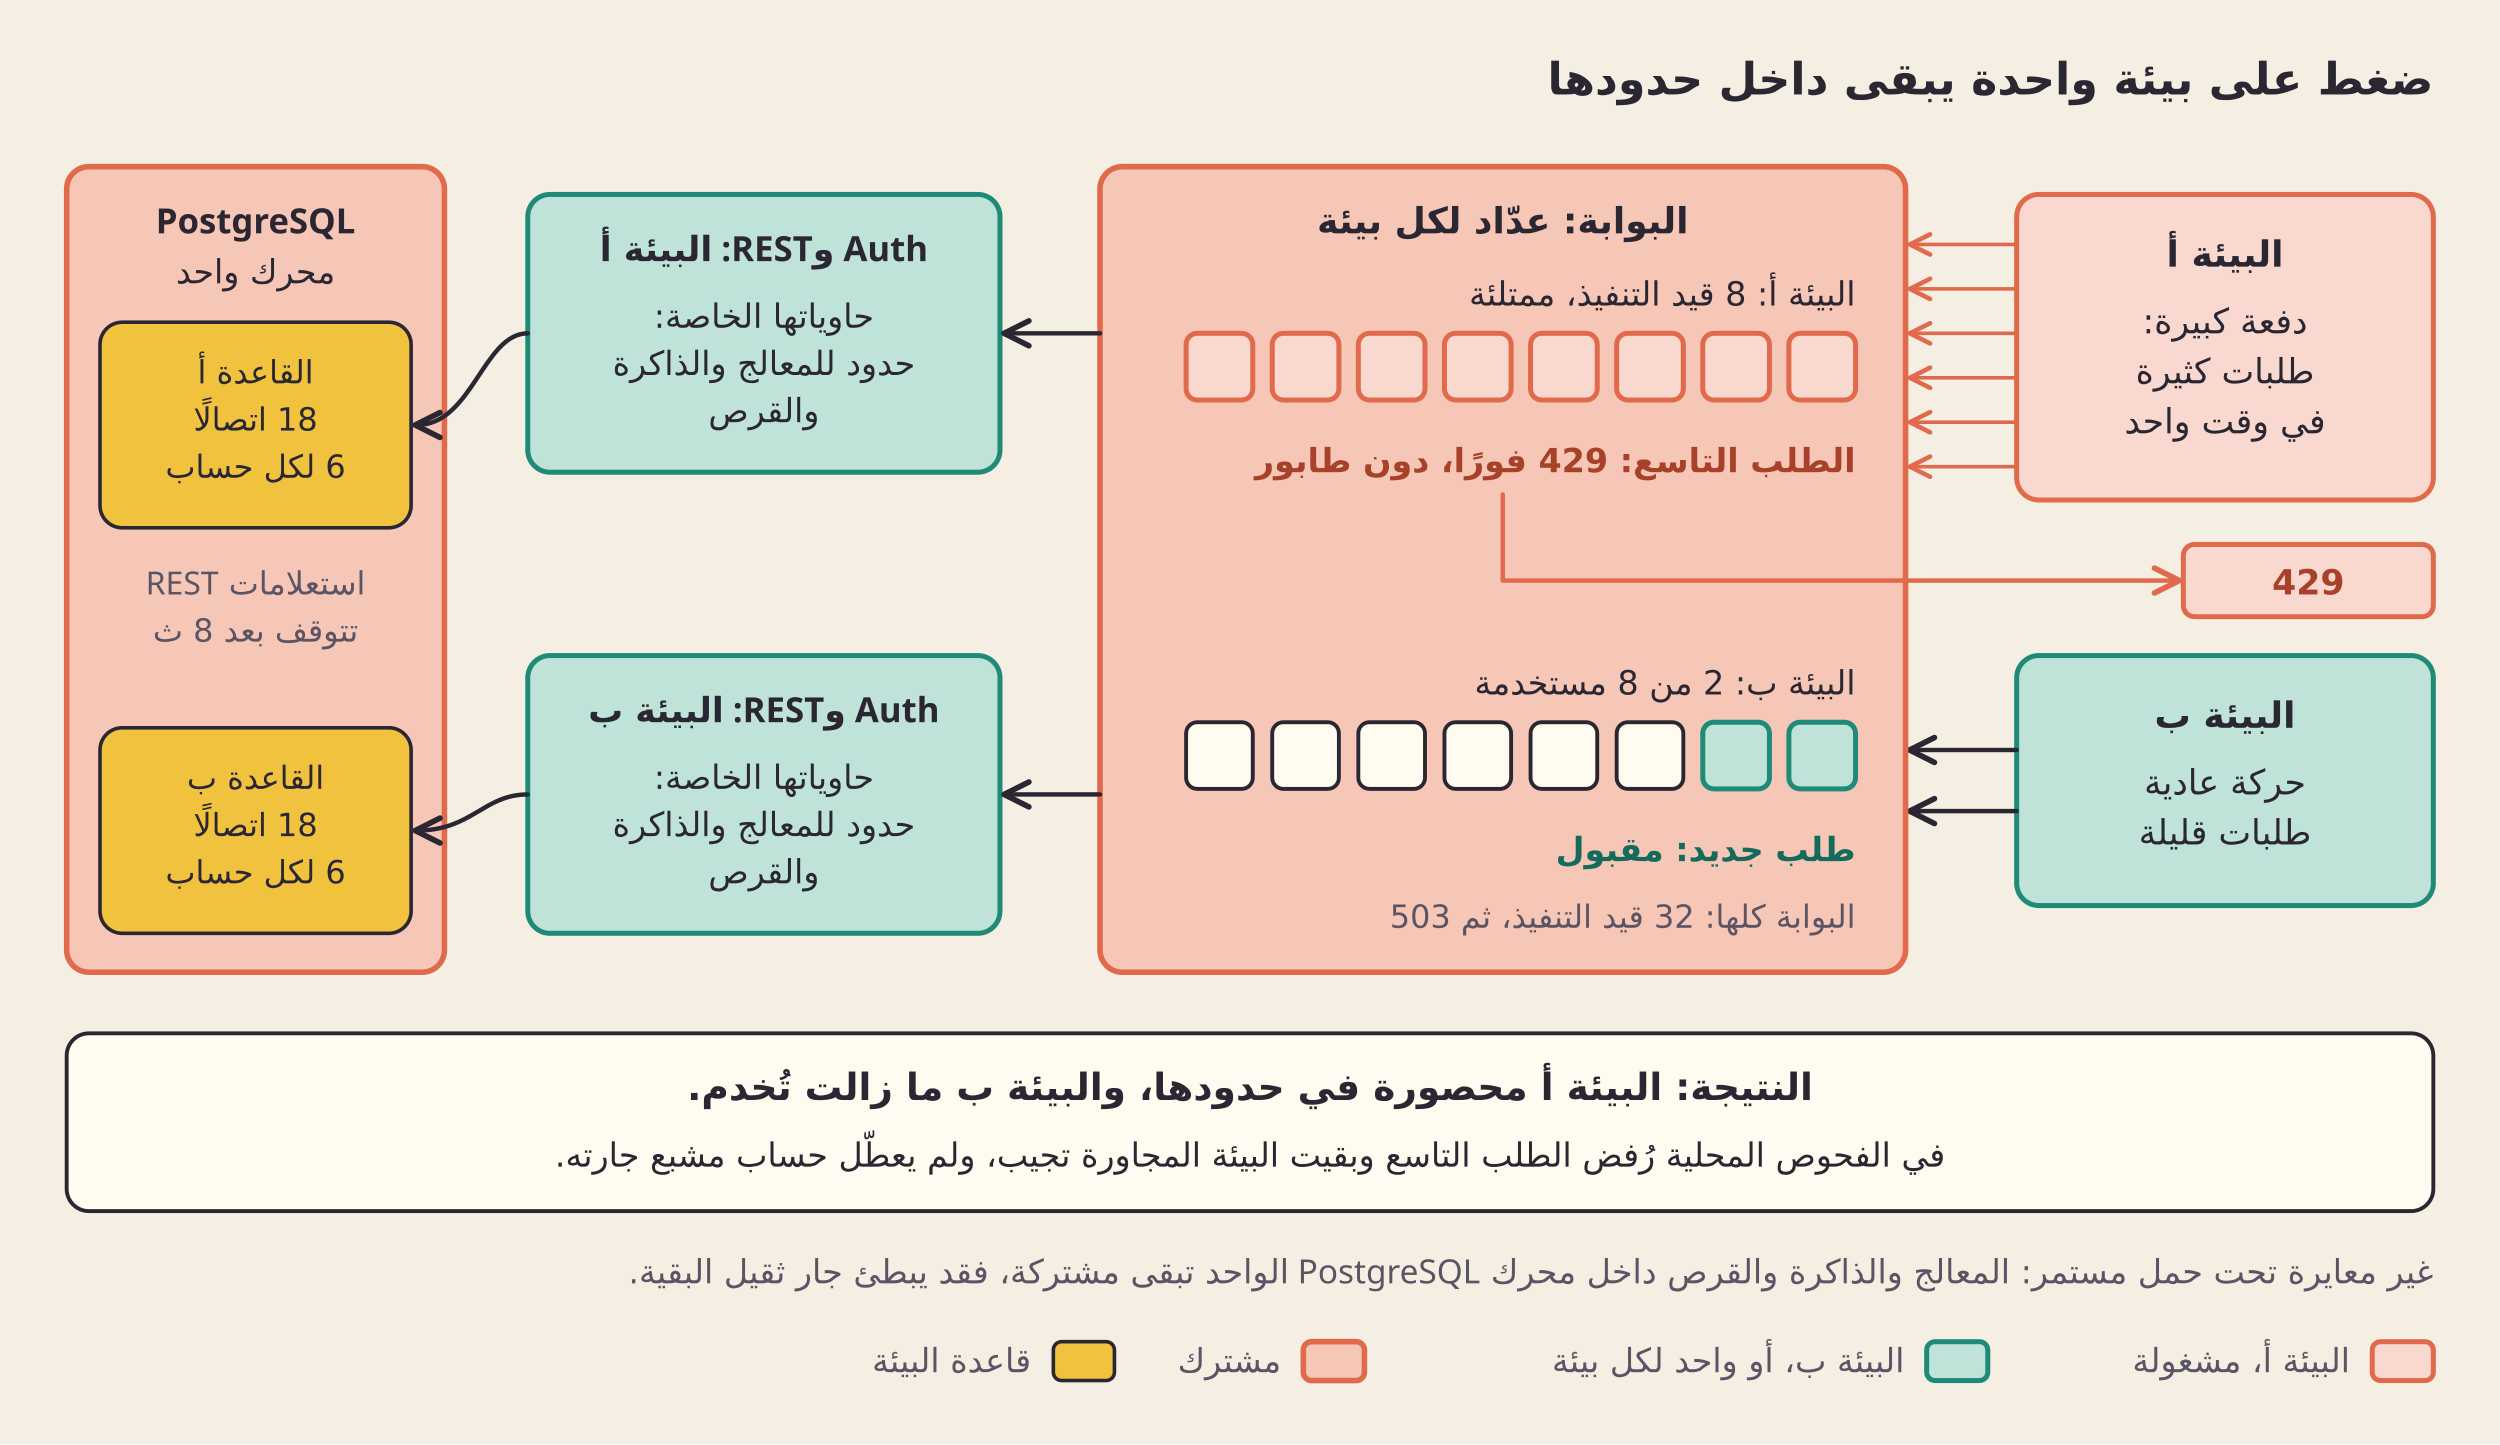
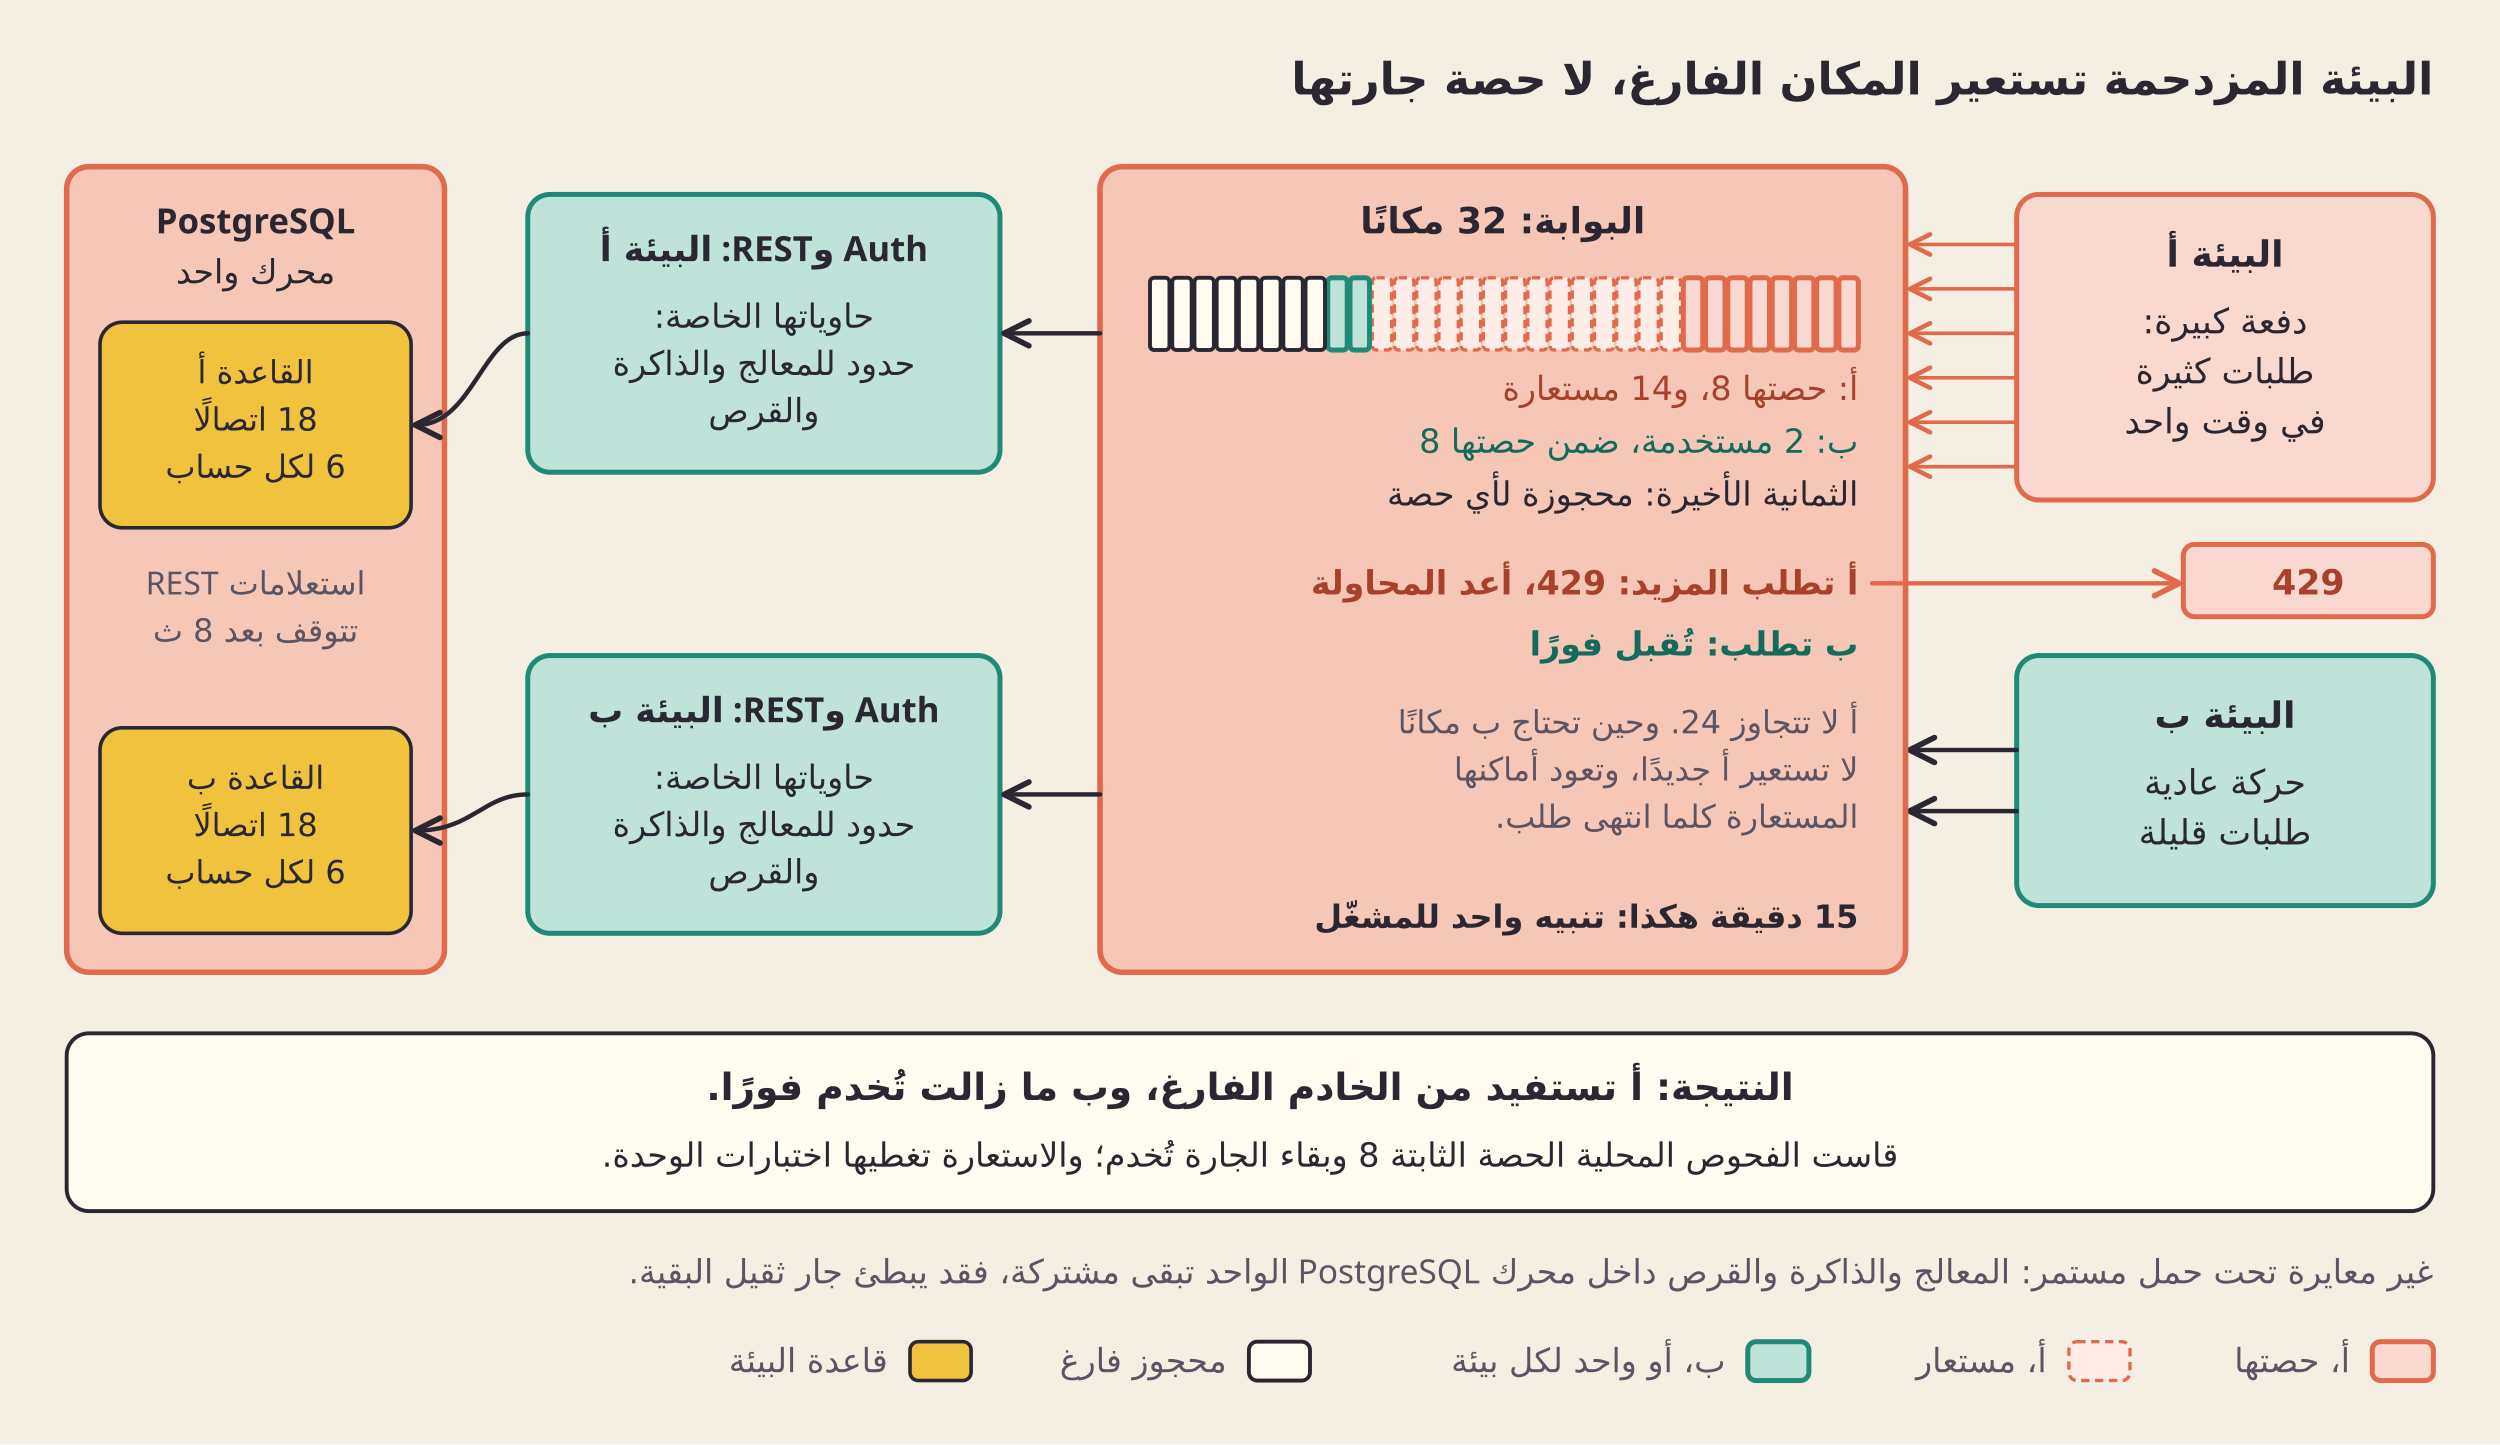
<svg xmlns="http://www.w3.org/2000/svg" viewBox="0 0 900 520" width="900" height="520" role="img" aria-labelledby="loadisa-t loadisa-d" xml:lang="ar" direction="rtl">
  <defs>
    <marker id="loadisa-i" viewBox="0 0 10 10" refX="8.5" refY="5" markerWidth="7" markerHeight="7" orient="auto-start-reverse">
      <path d="M1 1 L9 5 L1 9" fill="none" stroke="#2A2632" stroke-width="1.8" stroke-linecap="round" stroke-linejoin="round" />
    </marker>
    <marker id="loadisa-c" viewBox="0 0 10 10" refX="8.5" refY="5" markerWidth="7" markerHeight="7" orient="auto-start-reverse">
      <path d="M1 1 L9 5 L1 9" fill="none" stroke="#E06A4B" stroke-width="1.8" stroke-linecap="round" stroke-linejoin="round" />
    </marker>
  </defs>
  <rect x="0" y="0" width="900" height="520" fill="#F5EFE3" />
  <g font-family="system-ui, sans-serif" fill="#2A2632" text-anchor="middle">
-     <text x="876" y="34" font-size="16" font-weight="700" text-anchor="start">ضغط على بيئة واحدة يبقى داخل حدودها</text>
+     <text x="876" y="34" font-size="16" font-weight="700" text-anchor="start">البيئة المزدحمة تستعير المكان الفارغ، لا حصة جارتها</text>
    <rect x="726" y="70" width="150" height="110" rx="8" fill="#F9D9CF" stroke="#E06A4B" stroke-width="1.8" />
    <text x="801" y="96" font-size="13" font-weight="700">البيئة أ</text>
    <text x="801" y="120" font-size="12.5">دفعة كبيرة:</text>
    <text x="801" y="138" font-size="12.5">طلبات كثيرة</text>
    <text x="801" y="156" font-size="12.5">في وقت واحد</text>
    <rect x="726" y="236" width="150" height="90" rx="8" fill="#BFE3D8" stroke="#1F8A78" stroke-width="1.8" />
    <text x="801" y="262" font-size="13" font-weight="700">البيئة ب</text>
    <text x="801" y="286" font-size="12.5">حركة عادية</text>
    <text x="801" y="304" font-size="12.5">طلبات قليلة</text>
    <path d="M726 88 L688 88" fill="none" stroke="#E06A4B" stroke-width="1.3" stroke-linecap="round" stroke-linejoin="round" marker-end="url(#loadisa-c)" />
    <path d="M726 104 L688 104" fill="none" stroke="#E06A4B" stroke-width="1.3" stroke-linecap="round" stroke-linejoin="round" marker-end="url(#loadisa-c)" />
    <path d="M726 120 L688 120" fill="none" stroke="#E06A4B" stroke-width="1.3" stroke-linecap="round" stroke-linejoin="round" marker-end="url(#loadisa-c)" />
    <path d="M726 136 L688 136" fill="none" stroke="#E06A4B" stroke-width="1.3" stroke-linecap="round" stroke-linejoin="round" marker-end="url(#loadisa-c)" />
    <path d="M726 152 L688 152" fill="none" stroke="#E06A4B" stroke-width="1.3" stroke-linecap="round" stroke-linejoin="round" marker-end="url(#loadisa-c)" />
    <path d="M726 168 L688 168" fill="none" stroke="#E06A4B" stroke-width="1.3" stroke-linecap="round" stroke-linejoin="round" marker-end="url(#loadisa-c)" />
    <path d="M726 270 L688 270" fill="none" stroke="#2A2632" stroke-width="1.6" stroke-linecap="round" stroke-linejoin="round" marker-end="url(#loadisa-i)" />
    <path d="M726 292 L688 292" fill="none" stroke="#2A2632" stroke-width="1.6" stroke-linecap="round" stroke-linejoin="round" marker-end="url(#loadisa-i)" />
    <rect x="396" y="60" width="290" height="290" rx="8" fill="#F6C7B6" stroke="#E06A4B" stroke-width="2" />
-     <text x="541" y="84" font-size="13" font-weight="700">البوابة: عدّاد لكل بيئة</text>
-     <text x="668" y="110" font-size="12" text-anchor="start">البيئة أ: 8 قيد التنفيذ، ممتلئة</text>
-     <rect x="644" y="120" width="24" height="24" rx="4" fill="#F9D9CF" stroke="#E06A4B" stroke-width="1.8" />
-     <rect x="613" y="120" width="24" height="24" rx="4" fill="#F9D9CF" stroke="#E06A4B" stroke-width="1.8" />
-     <rect x="582" y="120" width="24" height="24" rx="4" fill="#F9D9CF" stroke="#E06A4B" stroke-width="1.8" />
-     <rect x="551" y="120" width="24" height="24" rx="4" fill="#F9D9CF" stroke="#E06A4B" stroke-width="1.8" />
-     <rect x="520" y="120" width="24" height="24" rx="4" fill="#F9D9CF" stroke="#E06A4B" stroke-width="1.8" />
-     <rect x="489" y="120" width="24" height="24" rx="4" fill="#F9D9CF" stroke="#E06A4B" stroke-width="1.8" />
-     <rect x="458" y="120" width="24" height="24" rx="4" fill="#F9D9CF" stroke="#E06A4B" stroke-width="1.8" />
-     <rect x="427" y="120" width="24" height="24" rx="4" fill="#F9D9CF" stroke="#E06A4B" stroke-width="1.8" />
-     <text x="668" y="170" font-size="12" font-weight="700" fill="#A8412A" text-anchor="start">الطلب التاسع: 429 فورًا، دون طابور</text>
-     <text x="668" y="250" font-size="12" text-anchor="start">البيئة ب: 2 من 8 مستخدمة</text>
-     <rect x="644" y="260" width="24" height="24" rx="4" fill="#BFE3D8" stroke="#1F8A78" stroke-width="1.8" />
-     <rect x="613" y="260" width="24" height="24" rx="4" fill="#BFE3D8" stroke="#1F8A78" stroke-width="1.8" />
-     <rect x="582" y="260" width="24" height="24" rx="4" fill="#FFFBF1" stroke="#2A2632" stroke-width="1.4" />
-     <rect x="551" y="260" width="24" height="24" rx="4" fill="#FFFBF1" stroke="#2A2632" stroke-width="1.4" />
-     <rect x="520" y="260" width="24" height="24" rx="4" fill="#FFFBF1" stroke="#2A2632" stroke-width="1.4" />
-     <rect x="489" y="260" width="24" height="24" rx="4" fill="#FFFBF1" stroke="#2A2632" stroke-width="1.4" />
-     <rect x="458" y="260" width="24" height="24" rx="4" fill="#FFFBF1" stroke="#2A2632" stroke-width="1.4" />
-     <rect x="427" y="260" width="24" height="24" rx="4" fill="#FFFBF1" stroke="#2A2632" stroke-width="1.4" />
-     <text x="668" y="310" font-size="12" font-weight="700" fill="#146B5C" text-anchor="start">طلب جديد: مقبول</text>
-     <text x="668" y="334" font-size="11.5" fill="#5B5465" text-anchor="start">البوابة كلها: 32 قيد التنفيذ، ثم 503</text>
-     <path d="M541 178 L541 209 L784 209" fill="none" stroke="#E06A4B" stroke-width="1.6" stroke-linecap="round" stroke-linejoin="round" marker-end="url(#loadisa-c)" />
+     <text x="541" y="84" font-size="13" font-weight="700">البوابة: 32 مكانًا</text>
+     <rect x="662" y="100" width="7" height="26" rx="1.5" fill="#F9D9CF" stroke="#E06A4B" stroke-width="1.8" />
+     <rect x="654" y="100" width="7" height="26" rx="1.5" fill="#F9D9CF" stroke="#E06A4B" stroke-width="1.8" />
+     <rect x="646" y="100" width="7" height="26" rx="1.5" fill="#F9D9CF" stroke="#E06A4B" stroke-width="1.8" />
+     <rect x="638" y="100" width="7" height="26" rx="1.5" fill="#F9D9CF" stroke="#E06A4B" stroke-width="1.8" />
+     <rect x="630" y="100" width="7" height="26" rx="1.5" fill="#F9D9CF" stroke="#E06A4B" stroke-width="1.8" />
+     <rect x="622" y="100" width="7" height="26" rx="1.5" fill="#F9D9CF" stroke="#E06A4B" stroke-width="1.8" />
+     <rect x="614" y="100" width="7" height="26" rx="1.5" fill="#F9D9CF" stroke="#E06A4B" stroke-width="1.8" />
+     <rect x="606" y="100" width="7" height="26" rx="1.5" fill="#F9D9CF" stroke="#E06A4B" stroke-width="1.8" />
+     <rect x="598" y="100" width="7" height="26" rx="1.5" fill="#FDEDE6" stroke="#E06A4B" stroke-width="1.2" stroke-dasharray="3 2" />
+     <rect x="590" y="100" width="7" height="26" rx="1.5" fill="#FDEDE6" stroke="#E06A4B" stroke-width="1.2" stroke-dasharray="3 2" />
+     <rect x="582" y="100" width="7" height="26" rx="1.5" fill="#FDEDE6" stroke="#E06A4B" stroke-width="1.2" stroke-dasharray="3 2" />
+     <rect x="574" y="100" width="7" height="26" rx="1.5" fill="#FDEDE6" stroke="#E06A4B" stroke-width="1.2" stroke-dasharray="3 2" />
+     <rect x="566" y="100" width="7" height="26" rx="1.5" fill="#FDEDE6" stroke="#E06A4B" stroke-width="1.2" stroke-dasharray="3 2" />
+     <rect x="558" y="100" width="7" height="26" rx="1.5" fill="#FDEDE6" stroke="#E06A4B" stroke-width="1.2" stroke-dasharray="3 2" />
+     <rect x="550" y="100" width="7" height="26" rx="1.5" fill="#FDEDE6" stroke="#E06A4B" stroke-width="1.2" stroke-dasharray="3 2" />
+     <rect x="542" y="100" width="7" height="26" rx="1.5" fill="#FDEDE6" stroke="#E06A4B" stroke-width="1.2" stroke-dasharray="3 2" />
+     <rect x="534" y="100" width="7" height="26" rx="1.5" fill="#FDEDE6" stroke="#E06A4B" stroke-width="1.2" stroke-dasharray="3 2" />
+     <rect x="526" y="100" width="7" height="26" rx="1.5" fill="#FDEDE6" stroke="#E06A4B" stroke-width="1.2" stroke-dasharray="3 2" />
+     <rect x="518" y="100" width="7" height="26" rx="1.5" fill="#FDEDE6" stroke="#E06A4B" stroke-width="1.2" stroke-dasharray="3 2" />
+     <rect x="510" y="100" width="7" height="26" rx="1.5" fill="#FDEDE6" stroke="#E06A4B" stroke-width="1.2" stroke-dasharray="3 2" />
+     <rect x="502" y="100" width="7" height="26" rx="1.5" fill="#FDEDE6" stroke="#E06A4B" stroke-width="1.2" stroke-dasharray="3 2" />
+     <rect x="494" y="100" width="7" height="26" rx="1.5" fill="#FDEDE6" stroke="#E06A4B" stroke-width="1.2" stroke-dasharray="3 2" />
+     <rect x="486" y="100" width="7" height="26" rx="1.5" fill="#BFE3D8" stroke="#1F8A78" stroke-width="1.8" />
+     <rect x="478" y="100" width="7" height="26" rx="1.5" fill="#BFE3D8" stroke="#1F8A78" stroke-width="1.8" />
+     <rect x="470" y="100" width="7" height="26" rx="1.5" fill="#FFFBF1" stroke="#2A2632" stroke-width="1.4" />
+     <rect x="462" y="100" width="7" height="26" rx="1.5" fill="#FFFBF1" stroke="#2A2632" stroke-width="1.4" />
+     <rect x="454" y="100" width="7" height="26" rx="1.5" fill="#FFFBF1" stroke="#2A2632" stroke-width="1.4" />
+     <rect x="446" y="100" width="7" height="26" rx="1.5" fill="#FFFBF1" stroke="#2A2632" stroke-width="1.4" />
+     <rect x="438" y="100" width="7" height="26" rx="1.5" fill="#FFFBF1" stroke="#2A2632" stroke-width="1.4" />
+     <rect x="430" y="100" width="7" height="26" rx="1.5" fill="#FFFBF1" stroke="#2A2632" stroke-width="1.4" />
+     <rect x="422" y="100" width="7" height="26" rx="1.5" fill="#FFFBF1" stroke="#2A2632" stroke-width="1.4" />
+     <rect x="414" y="100" width="7" height="26" rx="1.5" fill="#FFFBF1" stroke="#2A2632" stroke-width="1.4" />
+     <text x="669" y="144" font-size="12" fill="#A8412A" text-anchor="start">أ: حصتها 8، و14 مستعارة</text>
+     <text x="669" y="163" font-size="12" fill="#146B5C" text-anchor="start">ب: 2 مستخدمة، ضمن حصتها 8</text>
+     <text x="669" y="182" font-size="12" text-anchor="start">الثمانية الأخيرة: محجوزة لأي حصة</text>
+     <text x="669" y="214" font-size="12" font-weight="700" fill="#A8412A" text-anchor="start">أ تطلب المزيد: 429، أعد المحاولة</text>
+     <text x="669" y="236" font-size="12" font-weight="700" fill="#146B5C" text-anchor="start">ب تطلب: تُقبل فورًا</text>
+     <text x="669" y="264" font-size="11.5" fill="#5B5465" text-anchor="start">أ لا تتجاوز 24. وحين تحتاج ب مكانًا</text>
+     <text x="669" y="281" font-size="11.5" fill="#5B5465" text-anchor="start">لا تستعير أ جديدًا، وتعود أماكنها</text>
+     <text x="669" y="298" font-size="11.5" fill="#5B5465" text-anchor="start">المستعارة كلما انتهى طلب.</text>
+     <text x="669" y="334" font-size="11.5" font-weight="700" text-anchor="start">15 دقيقة هكذا: تنبيه واحد للمشغّل</text>
+     <path d="M674 210 L784 210" fill="none" stroke="#E06A4B" stroke-width="1.6" stroke-linecap="round" stroke-linejoin="round" marker-end="url(#loadisa-c)" />
    <rect x="786" y="196" width="90" height="26" rx="4" fill="#F9D9CF" stroke="#E06A4B" stroke-width="1.8" />
    <text x="831" y="214" font-size="12.5" font-weight="700" fill="#A8412A" direction="ltr">429</text>
    <rect x="190" y="70" width="170" height="100" rx="8" fill="#BFE3D8" stroke="#1F8A78" stroke-width="1.8" />
    <text x="275" y="94" font-size="12.5" font-weight="700">Auth وREST: البيئة أ</text>
    <text x="275" y="118" font-size="12">حاوياتها الخاصة:</text>
    <text x="275" y="135" font-size="12">حدود للمعالج والذاكرة</text>
    <text x="275" y="152" font-size="12">والقرص</text>
    <rect x="190" y="236" width="170" height="100" rx="8" fill="#BFE3D8" stroke="#1F8A78" stroke-width="1.8" />
    <text x="275" y="260" font-size="12.5" font-weight="700">Auth وREST: البيئة ب</text>
    <text x="275" y="284" font-size="12">حاوياتها الخاصة:</text>
    <text x="275" y="301" font-size="12">حدود للمعالج والذاكرة</text>
    <text x="275" y="318" font-size="12">والقرص</text>
    <path d="M396 120 L362 120" fill="none" stroke="#2A2632" stroke-width="1.6" stroke-linecap="round" stroke-linejoin="round" marker-end="url(#loadisa-i)" />
    <path d="M396 286 L362 286" fill="none" stroke="#2A2632" stroke-width="1.6" stroke-linecap="round" stroke-linejoin="round" marker-end="url(#loadisa-i)" />
    <rect x="24" y="60" width="136" height="290" rx="8" fill="#F6C7B6" stroke="#E06A4B" stroke-width="2" />
    <text x="92" y="84" font-size="12.5" font-weight="700" direction="ltr">PostgreSQL</text>
    <text x="92" y="102" font-size="12">محرك واحد</text>
    <rect x="36" y="116" width="112" height="74" rx="8" fill="#F0C23E" stroke="#2A2632" stroke-width="1.3" />
    <text x="92" y="138" font-size="11.5">القاعدة أ</text>
    <text x="92" y="155" font-size="11.5">18 اتصالًا</text>
    <text x="92" y="172" font-size="11.5">6 لكل حساب</text>
    <rect x="36" y="262" width="112" height="74" rx="8" fill="#F0C23E" stroke="#2A2632" stroke-width="1.3" />
    <text x="92" y="284" font-size="11.5">القاعدة ب</text>
    <text x="92" y="301" font-size="11.5">18 اتصالًا</text>
    <text x="92" y="318" font-size="11.5">6 لكل حساب</text>
    <text x="92" y="214" font-size="11.5" fill="#5B5465">استعلامات REST</text>
    <text x="92" y="231" font-size="11.5" fill="#5B5465">تتوقف بعد 8 ث</text>
    <path d="M190 120 C174 120 170 153 150 153" fill="none" stroke="#2A2632" stroke-width="1.6" stroke-linecap="round" stroke-linejoin="round" marker-end="url(#loadisa-i)" />
    <path d="M190 286 C174 286 170 299 150 299" fill="none" stroke="#2A2632" stroke-width="1.6" stroke-linecap="round" stroke-linejoin="round" marker-end="url(#loadisa-i)" />
    <rect x="24" y="372" width="852" height="64" rx="8" fill="#FFFBF1" stroke="#2A2632" stroke-width="1.4" />
-     <text x="450" y="396" font-size="13.5" font-weight="700">النتيجة: البيئة أ محصورة في حدودها، والبيئة ب ما زالت تُخدم.</text>
-     <text x="450" y="420" font-size="12">في الفحوص المحلية رُفض الطلب التاسع وبقيت البيئة المجاورة تجيب، ولم يعطّل حساب مشبع جارته.</text>
+     <text x="450" y="396" font-size="13.5" font-weight="700">النتيجة: أ تستفيد من الخادم الفارغ، وب ما زالت تُخدم فورًا.</text>
+     <text x="450" y="420" font-size="12">قاست الفحوص المحلية الحصة الثابتة 8 وبقاء الجارة تُخدم؛ والاستعارة تغطيها اختبارات الوحدة.</text>
    <text x="876" y="462" font-size="12" fill="#5B5465" text-anchor="start">غير معايرة تحت حمل مستمر: المعالج والذاكرة والقرص داخل محرك PostgreSQL الواحد تبقى مشتركة، فقد يبطئ جار ثقيل البقية.</text>
    <rect x="854" y="483" width="22" height="14" rx="3" fill="#F9D9CF" stroke="#E06A4B" stroke-width="1.8" />
-     <text x="846" y="494" font-size="12" fill="#5B5465" text-anchor="start">البيئة أ، مشغولة</text>
-     <rect x="693.6" y="483" width="22" height="14" rx="3" fill="#BFE3D8" stroke="#1F8A78" stroke-width="1.8" />
-     <text x="685.6" y="494" font-size="12" fill="#5B5465" text-anchor="start">البيئة ب، أو واحد لكل بيئة</text>
-     <rect x="469.2" y="483" width="22" height="14" rx="3" fill="#F6C7B6" stroke="#E06A4B" stroke-width="2" />
-     <text x="461.2" y="494" font-size="12" fill="#5B5465" text-anchor="start">مشترك</text>
-     <rect x="379.2" y="483" width="22" height="14" rx="3" fill="#F0C23E" stroke="#2A2632" stroke-width="1.3" />
-     <text x="371.2" y="494" font-size="12" fill="#5B5465" text-anchor="start">قاعدة البيئة</text>
+     <text x="846" y="494" font-size="12" fill="#5B5465" text-anchor="start">أ، حصتها</text>
+     <rect x="744.8" y="483" width="22" height="14" rx="3" fill="#FDEDE6" stroke="#E06A4B" stroke-width="1.2" stroke-dasharray="3 2" />
+     <text x="736.8" y="494" font-size="12" fill="#5B5465" text-anchor="start">أ، مستعار</text>
+     <rect x="629.2" y="483" width="22" height="14" rx="3" fill="#BFE3D8" stroke="#1F8A78" stroke-width="1.8" />
+     <text x="621.2" y="494" font-size="12" fill="#5B5465" text-anchor="start">ب، أو واحد لكل بيئة</text>
+     <rect x="449.6" y="483" width="22" height="14" rx="3" fill="#FFFBF1" stroke="#2A2632" stroke-width="1.4" />
+     <text x="441.6" y="494" font-size="12" fill="#5B5465" text-anchor="start">محجوز فارغ</text>
+     <rect x="327.6" y="483" width="22" height="14" rx="3" fill="#F0C23E" stroke="#2A2632" stroke-width="1.3" />
+     <text x="319.6" y="494" font-size="12" fill="#5B5465" text-anchor="start">قاعدة البيئة</text>
  </g>
</svg>
